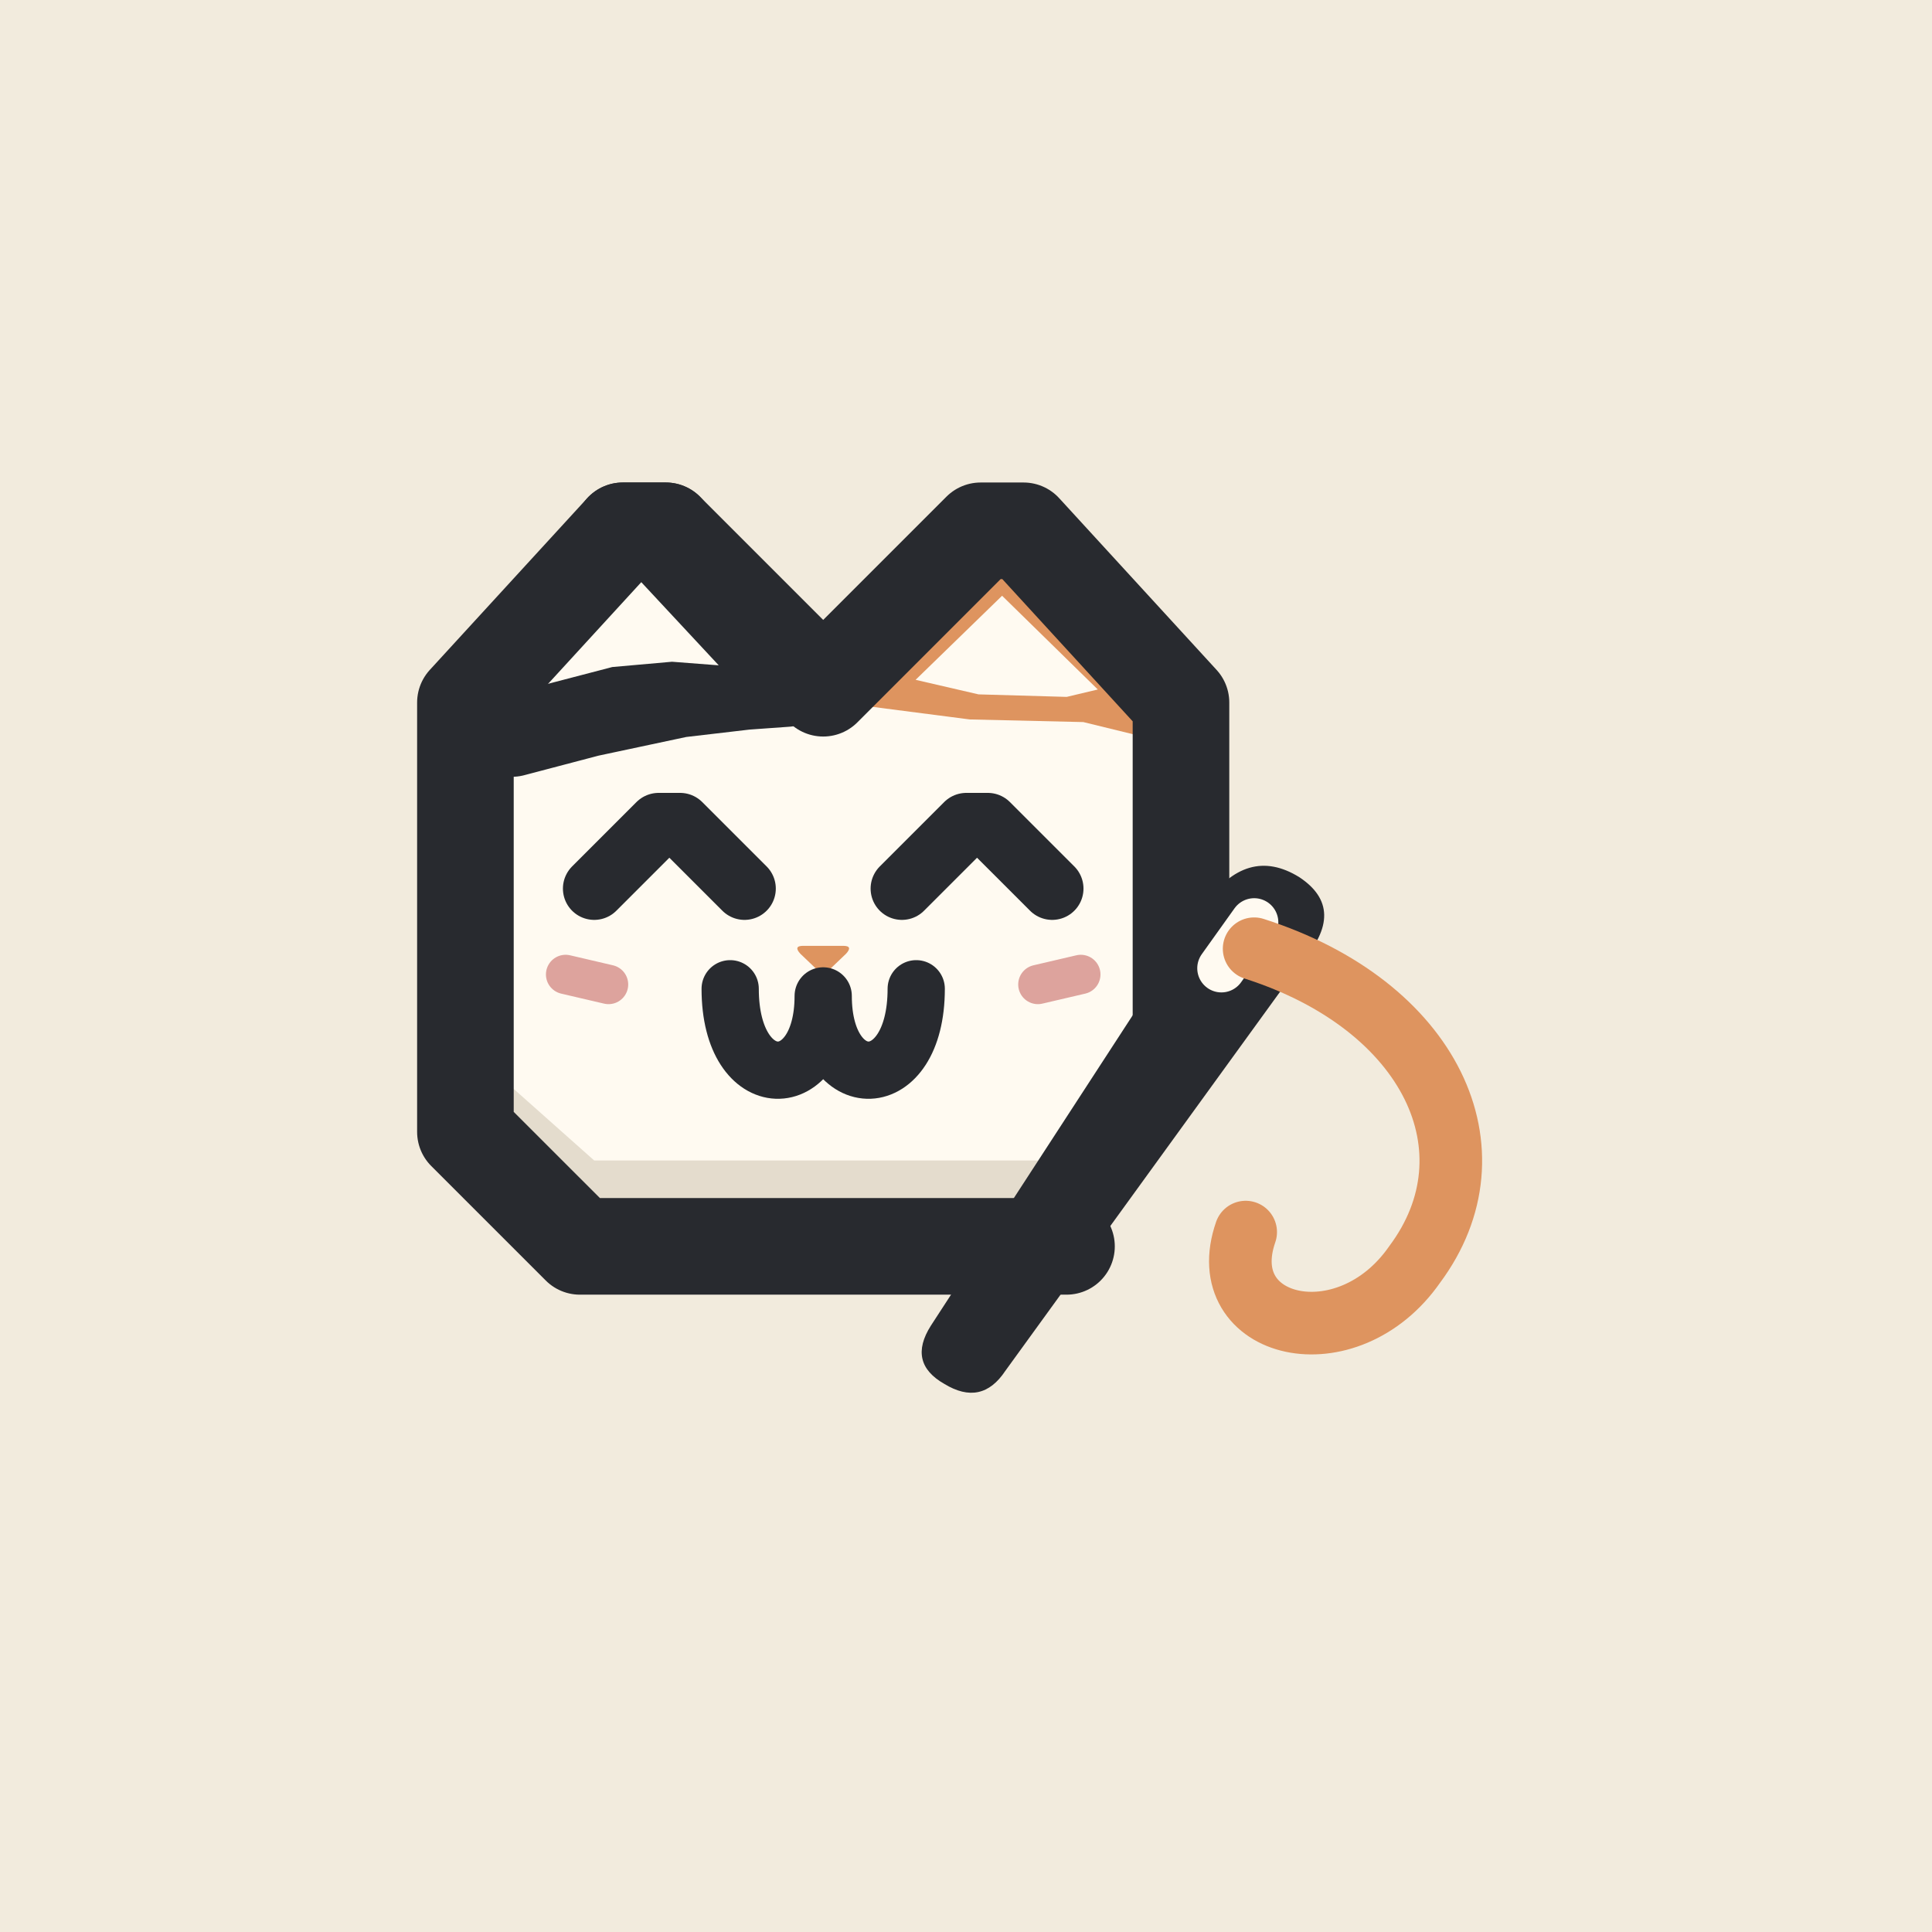
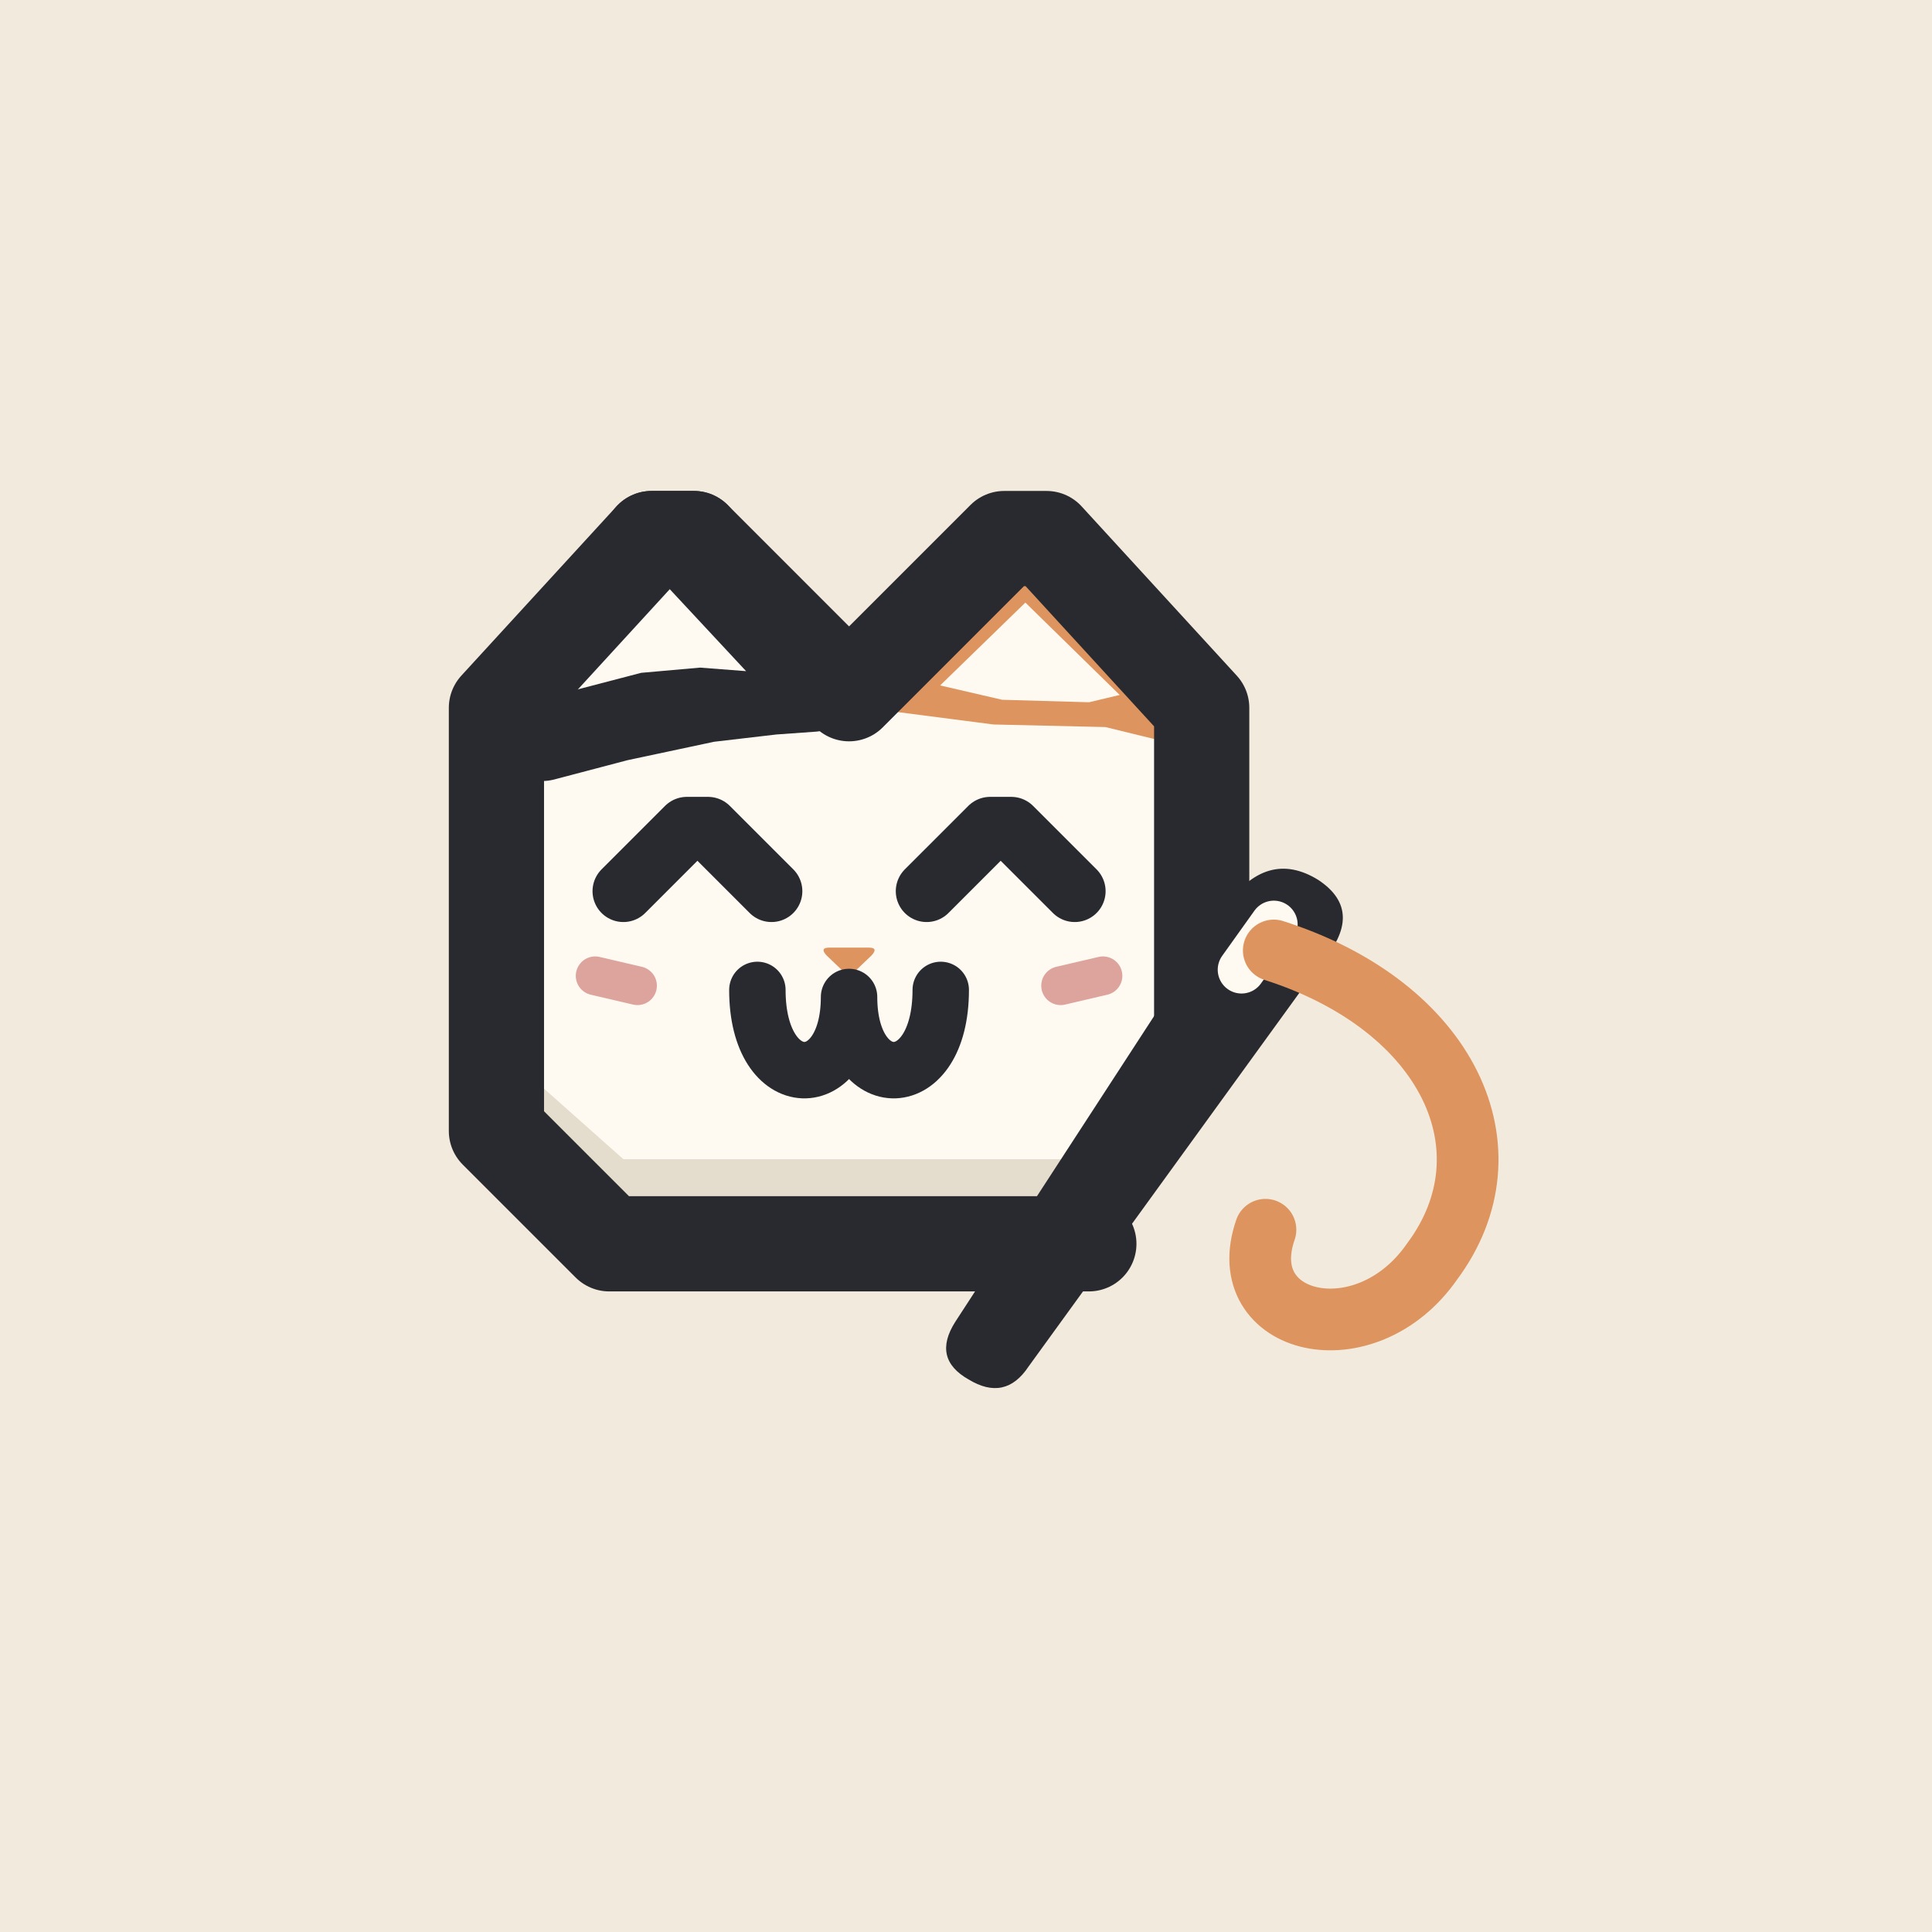
<svg xmlns="http://www.w3.org/2000/svg" viewBox="0 0 1280 1280">
  <g id="background" data-name="Background" data-icon-layer="background">
    <rect id="tile" data-name="Ivory tile" x="0" y="0" width="1280" height="1280" fill="#F2EBDD" />
  </g>
-   <g id="head" data-name="Faceted head" data-part="head/faceted">
-     <path id="shell" data-name="Milk face" d="M308.35  465.45L412.65  351.67H441.1L545.39  455.97L649.69  351.67H678.14L782.43  465.45V674.05L687.62  825.75H384.21L308.35  749.9Z" fill="#FFFAF1" />
-     <path id="lower-facet" data-name="Quiet lower facet" d="M308.35  693.01L393.69  768.86H725.54L687.62  825.75H384.21L308.35  749.9Z" fill="#E4DCCD" />
-   </g>
-   <g id="ears" data-name="Calico ears" data-part="ears/calico">
-     <path id="ear-left" data-name="Charcoal ear patch" d="M339.15  482.65L412.65  351.67L441.1  351.67L520.59  449.57L493.58  451.5L449.5  456.65L389.13  469.5Z" fill="#282A2F" stroke="#282A2F" stroke-width="64" stroke-linecap="round" stroke-linejoin="round" />
-     <path id="ear-left-inset" data-name="Left milk ear inset" d="M357.86  454.4L422.07  382.7L476.18  440.8L445.23  438.42L405.63  441.93Z" fill="#FFFAF1" />
-     <path id="ear-right" data-name="Apricot ear patch" d="M782.43  465.45L678.14  351.67L649.69  351.67L562.99  466.37L642.49  476.65L717.7  478.39L768.06  490.7Z" fill="#DE945F" />
-     <path id="ear-right-inset" data-name="Right milk ear inset" d="M727.32  456.8L663.91  394.7L606.61  450.4L648.31  460.04L706.71  461.71Z" fill="#FFFAF1" />
-   </g>
-   <g id="contour" data-name="Head contour" data-part="head/contour">
-     <path id="outline" data-name="Cut-corner outline" d="M782.43  674.05V465.45L678.14  351.67H649.69L545.39  455.97L441.1  351.67H412.65L308.35  465.45V749.9L384.21  825.75H706.58" fill="none" stroke="#282A2F" stroke-width="64" stroke-linecap="round" stroke-linejoin="round" />
-   </g>
-   <g id="face" data-name="Happy face" data-part="face/happy">
-     <path id="eye-left" data-name="Left happy eye" d="M393.69  588.71L436.35  546.05H450.58L493.25  588.71" fill="none" stroke="#282A2F" stroke-width="41.48" stroke-linecap="round" stroke-linejoin="round" />
-     <path id="eye-right" data-name="Right happy eye" d="M597.54  588.71L640.21  546.05H654.43L697.1  588.71" fill="none" stroke="#282A2F" stroke-width="41.48" stroke-linecap="round" stroke-linejoin="round" />
-     <path id="nose" data-name="Soft triangular nose" d="M532.12  626.64H558.66Q565.3  626.64  560.56  631.85L550.14  641.81Q545.39  646.07  540.65  641.81L530.22  631.85Q525.48  626.64  532.12  626.64Z" fill="#DE945F" />
-     <path id="smile" data-name="Double smile" d="M483.76  655.08C483.76  726.19  545.39  726.19  545.39  659.82C545.39  726.19  607.02  726.19  607.02  655.08" fill="none" stroke="#282A2F" stroke-width="37.93" stroke-linecap="round" stroke-linejoin="round" />
-     <path id="cheek-left" data-name="Left rosy cheek" d="M374.73  645.6L403.17  652.24" fill="none" stroke="#DDA39D" stroke-width="26.07" stroke-linecap="round" stroke-linejoin="round" />
-     <path id="cheek-right" data-name="Right rosy cheek" d="M687.62  652.24L716.06  645.6" fill="none" stroke="#DDA39D" stroke-width="26.07" stroke-linecap="round" stroke-linejoin="round" />
-   </g>
-   <g id="needle" data-name="Needle and thread" data-part="object/needle">
-     <path id="needle-body" data-name="Needle with rounded tip" d="M616.74  878.27L798.1  599.37Q826.09  559.67  860.79  581.13Q893.26  602.58  861.91  637.98L666  908.31Q650.33  931.91  625.7  916.9Q601.06  902.94  616.74  878.27Z" fill="#282A2F" />
-     <path id="needle-eye" data-name="Needle eye" d="M830.93  611.08L809.21  641.5" fill="none" stroke="#FFFAF1" stroke-width="32" stroke-linecap="round" stroke-linejoin="round" />
-     <path id="thread" data-name="Apricot thread" d="M830.89  628.56C948.44  666.1  993.22  762.65  937.24  837.74C892.46  902.1  802.9  880.66  825.3  816.29" fill="none" stroke="#DE945F" stroke-width="41.48" stroke-linecap="round" stroke-linejoin="round" />
+   <g id="safe-fit" data-name="Safe-circle fit" transform="translate(640 640) scale(0.9856) translate(-624 -639)">
+     <g id="head" data-name="Faceted head" data-part="head/faceted">
+       <path id="shell" data-name="Milk face" d="M308.35  465.45L412.65  351.67H441.1L545.39  455.97L649.69  351.67H678.14L782.43  465.45V674.05L687.62  825.75H384.21L308.35  749.9Z" fill="#FFFAF1" />
+       <path id="lower-facet" data-name="Quiet lower facet" d="M308.35  693.01L393.69  768.86H725.54L687.62  825.75H384.21L308.35  749.9Z" fill="#E4DCCD" />
+     </g>
+     <g id="ears" data-name="Calico ears" data-part="ears/calico">
+       <path id="ear-left" data-name="Charcoal ear patch" d="M339.15  482.65L412.65  351.67L441.1  351.67L520.59  449.57L493.58  451.5L449.5  456.65L389.13  469.5Z" fill="#282A2F" stroke="#282A2F" stroke-width="64" stroke-linecap="round" stroke-linejoin="round" />
+       <path id="ear-left-inset" data-name="Left milk ear inset" d="M357.86  454.4L422.07  382.7L476.18  440.8L445.23  438.42L405.63  441.93Z" fill="#FFFAF1" />
+       <path id="ear-right" data-name="Apricot ear patch" d="M782.43  465.45L678.14  351.67L649.69  351.67L562.99  466.37L642.49  476.65L717.7  478.39L768.06  490.7Z" fill="#DE945F" />
+       <path id="ear-right-inset" data-name="Right milk ear inset" d="M727.32  456.8L663.91  394.7L606.61  450.4L648.31  460.04L706.71  461.71Z" fill="#FFFAF1" />
+     </g>
+     <g id="contour" data-name="Head contour" data-part="head/contour">
+       <path id="outline" data-name="Cut-corner outline" d="M782.43  674.05V465.45L678.14  351.67H649.69L545.39  455.97L441.1  351.67H412.65L308.35  465.45V749.9L384.21  825.75H706.58" fill="none" stroke="#282A2F" stroke-width="64" stroke-linecap="round" stroke-linejoin="round" />
+     </g>
+     <g id="face" data-name="Happy face" data-part="face/happy">
+       <path id="eye-left" data-name="Left happy eye" d="M393.69  588.71L436.35  546.05H450.58L493.25  588.71" fill="none" stroke="#282A2F" stroke-width="41.48" stroke-linecap="round" stroke-linejoin="round" />
+       <path id="eye-right" data-name="Right happy eye" d="M597.54  588.71L640.21  546.05H654.43L697.1  588.71" fill="none" stroke="#282A2F" stroke-width="41.48" stroke-linecap="round" stroke-linejoin="round" />
+       <path id="nose" data-name="Soft triangular nose" d="M532.12  626.64H558.66Q565.3  626.64  560.56  631.85L550.14  641.81Q545.39  646.07  540.65  641.81L530.22  631.85Q525.48  626.64  532.12  626.64Z" fill="#DE945F" />
+       <path id="smile" data-name="Double smile" d="M483.76  655.08C483.76  726.19  545.39  726.19  545.39  659.82C545.39  726.19  607.02  726.19  607.02  655.08" fill="none" stroke="#282A2F" stroke-width="37.93" stroke-linecap="round" stroke-linejoin="round" />
+       <path id="cheek-left" data-name="Left rosy cheek" d="M374.73  645.6L403.17  652.24" fill="none" stroke="#DDA39D" stroke-width="26.07" stroke-linecap="round" stroke-linejoin="round" />
+       <path id="cheek-right" data-name="Right rosy cheek" d="M687.62  652.24L716.06  645.6" fill="none" stroke="#DDA39D" stroke-width="26.07" stroke-linecap="round" stroke-linejoin="round" />
+     </g>
+     <g id="needle" data-name="Needle and thread" data-part="object/needle">
+       <path id="needle-body" data-name="Needle with rounded tip" d="M616.74  878.27L798.1  599.37Q826.09  559.67  860.79  581.13Q893.26  602.58  861.91  637.98L666  908.31Q650.33  931.91  625.7  916.9Q601.06  902.94  616.74  878.27Z" fill="#282A2F" />
+       <path id="needle-eye" data-name="Needle eye" d="M830.93  611.08L809.21  641.5" fill="none" stroke="#FFFAF1" stroke-width="32" stroke-linecap="round" stroke-linejoin="round" />
+       <path id="thread" data-name="Apricot thread" d="M830.89  628.56C948.44  666.1  993.22  762.65  937.24  837.74C892.46  902.1  802.9  880.66  825.3  816.29" fill="none" stroke="#DE945F" stroke-width="41.48" stroke-linecap="round" stroke-linejoin="round" />
+     </g>
  </g>
</svg>
